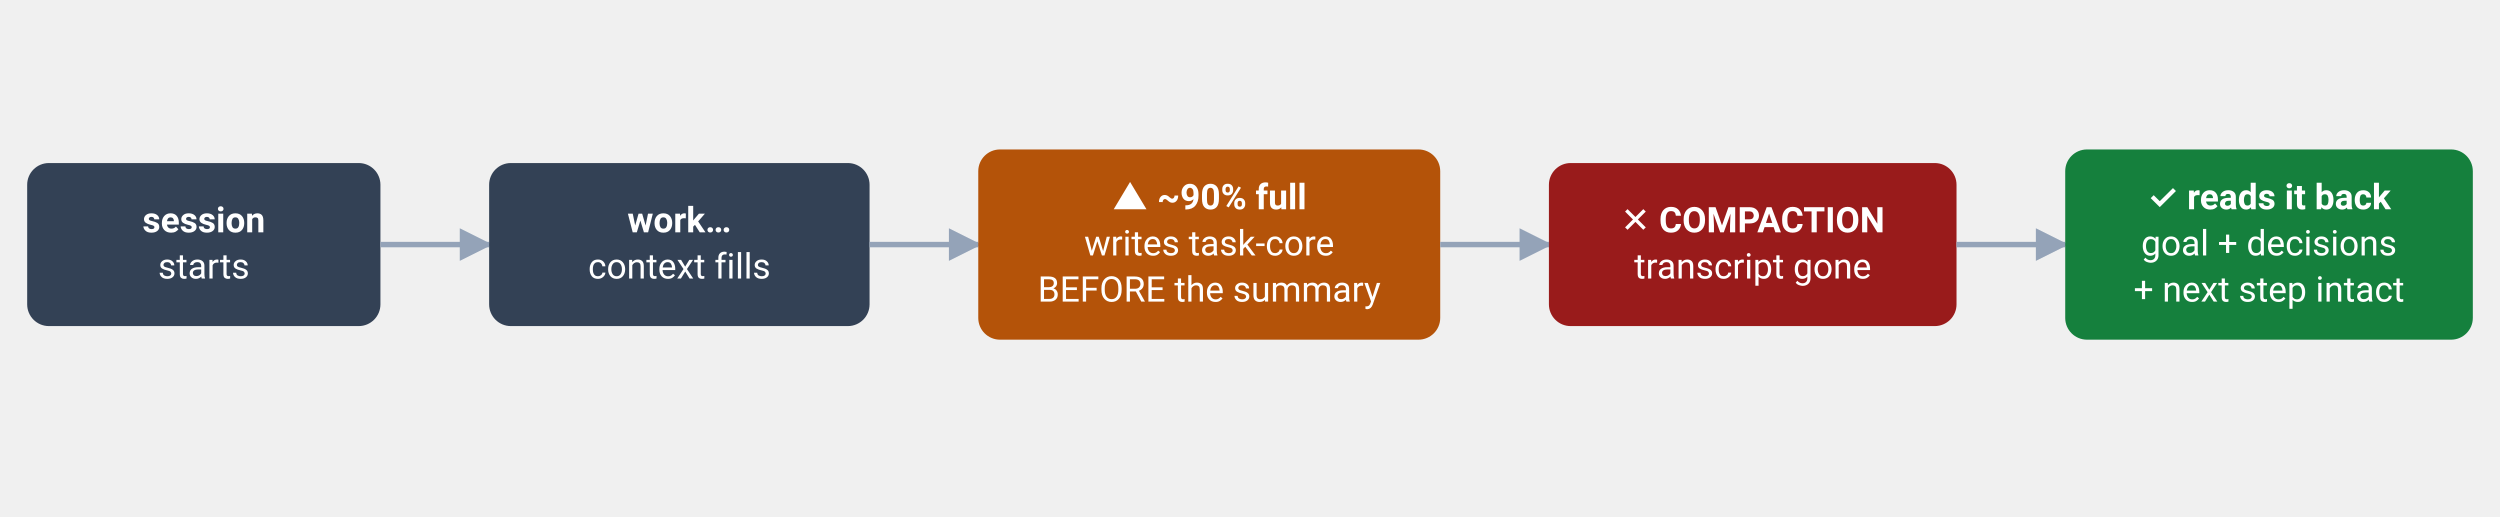
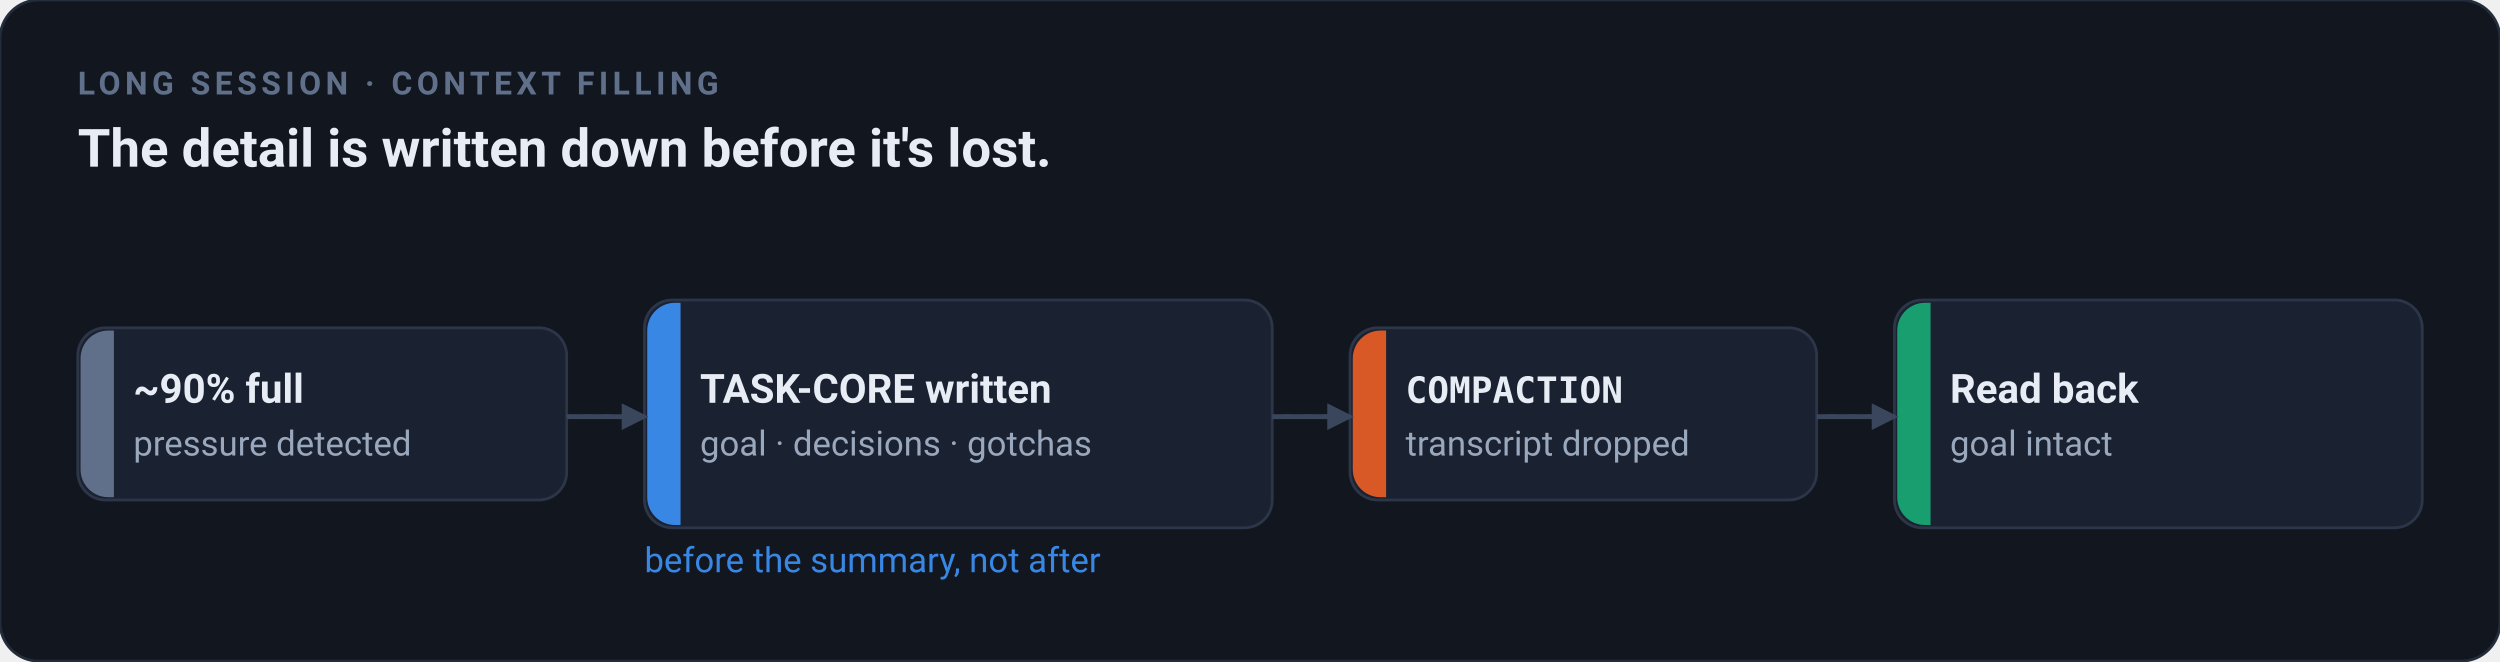
- <svg xmlns="http://www.w3.org/2000/svg" viewBox="0 0 920 190" width="920" height="190" role="img">
+ <svg xmlns="http://www.w3.org/2000/svg" viewBox="0 0 900 238" width="900" height="238" role="img" aria-label="At about 90% context the task-core is written before compaction drops the transcript, then read back with the goal intact.">
  <defs>
-     <marker id="a" viewBox="0 0 10 10" refX="9" refY="5" markerWidth="6" markerHeight="6" orient="auto-start-reverse">
-       <path d="M0 0 L10 5 L0 10 z" fill="#94a3b8" />
+     <marker id="ar" viewBox="0 0 10 10" refX="8.5" refY="5" markerWidth="5.5" markerHeight="5.5" orient="auto-start-reverse">
+       <path d="M0 0 L10 5 L0 10 z" fill="#3a465c" />
    </marker>
  </defs>
-   <rect x="10" y="60" width="130" height="60" rx="8" fill="#334155" />
-   <text x="75" y="85.5" font-family="-apple-system,BlinkMacSystemFont,'Segoe UI',Roboto,sans-serif" font-size="13" font-weight="600" fill="#fff" text-anchor="middle">session</text>
-   <text x="75" y="102.5" font-family="-apple-system,BlinkMacSystemFont,'Segoe UI',Roboto,sans-serif" font-size="13" font-weight="400" fill="#fff" text-anchor="middle">starts</text>
-   <path d="M140 90 L180 90" stroke="#94a3b8" stroke-width="2" fill="none" marker-end="url(#a)" />
-   <rect x="180" y="60" width="140" height="60" rx="8" fill="#334155" />
-   <text x="250" y="85.5" font-family="-apple-system,BlinkMacSystemFont,'Segoe UI',Roboto,sans-serif" font-size="13" font-weight="600" fill="#fff" text-anchor="middle">work…</text>
-   <text x="250" y="102.5" font-family="-apple-system,BlinkMacSystemFont,'Segoe UI',Roboto,sans-serif" font-size="13" font-weight="400" fill="#fff" text-anchor="middle">context fills</text>
-   <path d="M320 90 L360 90" stroke="#94a3b8" stroke-width="2" fill="none" marker-end="url(#a)" />
-   <rect x="360" y="55" width="170" height="70" rx="8" fill="#b45309" />
-   <text x="445" y="77" font-family="-apple-system,BlinkMacSystemFont,'Segoe UI',Roboto,sans-serif" font-size="13" font-weight="600" fill="#fff" text-anchor="middle">▲  ~90% full</text>
-   <text x="445" y="94" font-family="-apple-system,BlinkMacSystemFont,'Segoe UI',Roboto,sans-serif" font-size="13" font-weight="400" fill="#fff" text-anchor="middle">writes task-core</text>
-   <text x="445" y="111" font-family="-apple-system,BlinkMacSystemFont,'Segoe UI',Roboto,sans-serif" font-size="13" font-weight="400" fill="#fff" text-anchor="middle">BEFORE the summary</text>
-   <path d="M530 90 L570 90" stroke="#94a3b8" stroke-width="2" fill="none" marker-end="url(#a)" />
-   <rect x="570" y="60" width="150" height="60" rx="8" fill="#991b1b" />
-   <text x="645" y="85.5" font-family="-apple-system,BlinkMacSystemFont,'Segoe UI',Roboto,sans-serif" font-size="13" font-weight="600" fill="#fff" text-anchor="middle">✕  COMPACTION</text>
-   <text x="645" y="102.5" font-family="-apple-system,BlinkMacSystemFont,'Segoe UI',Roboto,sans-serif" font-size="13" font-weight="400" fill="#fff" text-anchor="middle">transcript gone</text>
-   <path d="M720 90 L760 90" stroke="#94a3b8" stroke-width="2" fill="none" marker-end="url(#a)" />
-   <rect x="760" y="55" width="150" height="70" rx="8" fill="#15803d" />
-   <text x="835" y="77" font-family="-apple-system,BlinkMacSystemFont,'Segoe UI',Roboto,sans-serif" font-size="13" font-weight="600" fill="#fff" text-anchor="middle">✓  reads it back</text>
-   <text x="835" y="94" font-family="-apple-system,BlinkMacSystemFont,'Segoe UI',Roboto,sans-serif" font-size="13" font-weight="400" fill="#fff" text-anchor="middle">goal + decisions</text>
-   <text x="835" y="111" font-family="-apple-system,BlinkMacSystemFont,'Segoe UI',Roboto,sans-serif" font-size="13" font-weight="400" fill="#fff" text-anchor="middle">+ next step intact</text>
+   <rect width="900" height="238" rx="14" fill="#11161f" stroke="#232c3b" />
+   <text x="28" y="34" font-family="ui-sans-serif,-apple-system,BlinkMacSystemFont,'Segoe UI',Roboto,'Helvetica Neue',sans-serif" font-size="11.5" font-weight="600" letter-spacing="1.6" fill="#61708a">LONG SESSION · CONTEXT FILLING</text>
+   <text x="28" y="60" font-family="ui-sans-serif,-apple-system,BlinkMacSystemFont,'Segoe UI',Roboto,'Helvetica Neue',sans-serif" font-size="19" font-weight="650" fill="#e8edf5">The detail is written down before it's lost.</text>
+   <line x1="28" y1="150" x2="872" y2="150" stroke="#3a465c" stroke-width="1.5" stroke-dasharray="3 4" />
+   <rect x="28" y="118" width="176" height="62" rx="10" fill="#1a2130" stroke="#2c3648" />
+   <path d="M29 129 a10 10 0 0 1 10 -10 h2 v60 h-2 a10 10 0 0 1 -10 -10 z" fill="#61708a" />
+   <text x="48" y="145" font-family="ui-sans-serif,-apple-system,BlinkMacSystemFont,'Segoe UI',Roboto,'Helvetica Neue',sans-serif" font-size="14.5" font-weight="600" fill="#e8edf5">~90% full</text>
+   <text x="48" y="164" font-family="ui-sans-serif,-apple-system,BlinkMacSystemFont,'Segoe UI',Roboto,'Helvetica Neue',sans-serif" font-size="12.5" fill="#9aa8bd">pressure detected</text>
+   <rect x="232" y="108" width="226" height="82" rx="10" fill="#1a2130" stroke="#2c3648" />
+   <path d="M233 119 a10 10 0 0 1 10 -10 h2 v80 h-2 a10 10 0 0 1 -10 -10 z" fill="#3987e5" />
+   <text x="252" y="145" font-family="ui-sans-serif,-apple-system,BlinkMacSystemFont,'Segoe UI',Roboto,'Helvetica Neue',sans-serif" font-size="14.5" font-weight="600" fill="#e8edf5">TASK-CORE written</text>
+   <text x="252" y="164" font-family="ui-sans-serif,-apple-system,BlinkMacSystemFont,'Segoe UI',Roboto,'Helvetica Neue',sans-serif" font-size="12.5" fill="#9aa8bd">goal · decisions · gotchas</text>
+   <text x="232" y="206" text-anchor="start" font-family="ui-sans-serif,-apple-system,BlinkMacSystemFont,'Segoe UI',Roboto,'Helvetica Neue',sans-serif" font-size="12.5" fill="#3987e5">before the summary, not after</text>
+   <rect x="486" y="118" width="168" height="62" rx="10" fill="#1a2130" stroke="#2c3648" />
+   <path d="M487 129 a10 10 0 0 1 10 -10 h2 v60 h-2 a10 10 0 0 1 -10 -10 z" fill="#d95926" />
+   <text x="506" y="145" font-family="ui-monospace,SFMono-Regular,Menlo,Consolas,monospace" font-size="13" font-weight="600" fill="#e8edf5">COMPACTION</text>
+   <text x="506" y="164" font-family="ui-sans-serif,-apple-system,BlinkMacSystemFont,'Segoe UI',Roboto,'Helvetica Neue',sans-serif" font-size="12.5" fill="#9aa8bd">transcript dropped</text>
+   <rect x="682" y="108" width="190" height="82" rx="10" fill="#1a2130" stroke="#2c3648" />
+   <path d="M683 119 a10 10 0 0 1 10 -10 h2 v80 h-2 a10 10 0 0 1 -10 -10 z" fill="#199e70" />
+   <text x="702" y="145" font-family="ui-sans-serif,-apple-system,BlinkMacSystemFont,'Segoe UI',Roboto,'Helvetica Neue',sans-serif" font-size="14.5" font-weight="600" fill="#e8edf5">Read back</text>
+   <text x="702" y="164" font-family="ui-sans-serif,-apple-system,BlinkMacSystemFont,'Segoe UI',Roboto,'Helvetica Neue',sans-serif" font-size="12.5" fill="#9aa8bd">goal intact</text>
+   <line x1="204" y1="150" x2="232" y2="150" stroke="#3a465c" stroke-width="1.75" marker-end="url(#ar)" />
+   <line x1="458" y1="150" x2="486" y2="150" stroke="#3a465c" stroke-width="1.75" marker-end="url(#ar)" />
+   <line x1="654" y1="150" x2="682" y2="150" stroke="#3a465c" stroke-width="1.75" marker-end="url(#ar)" />
</svg>
